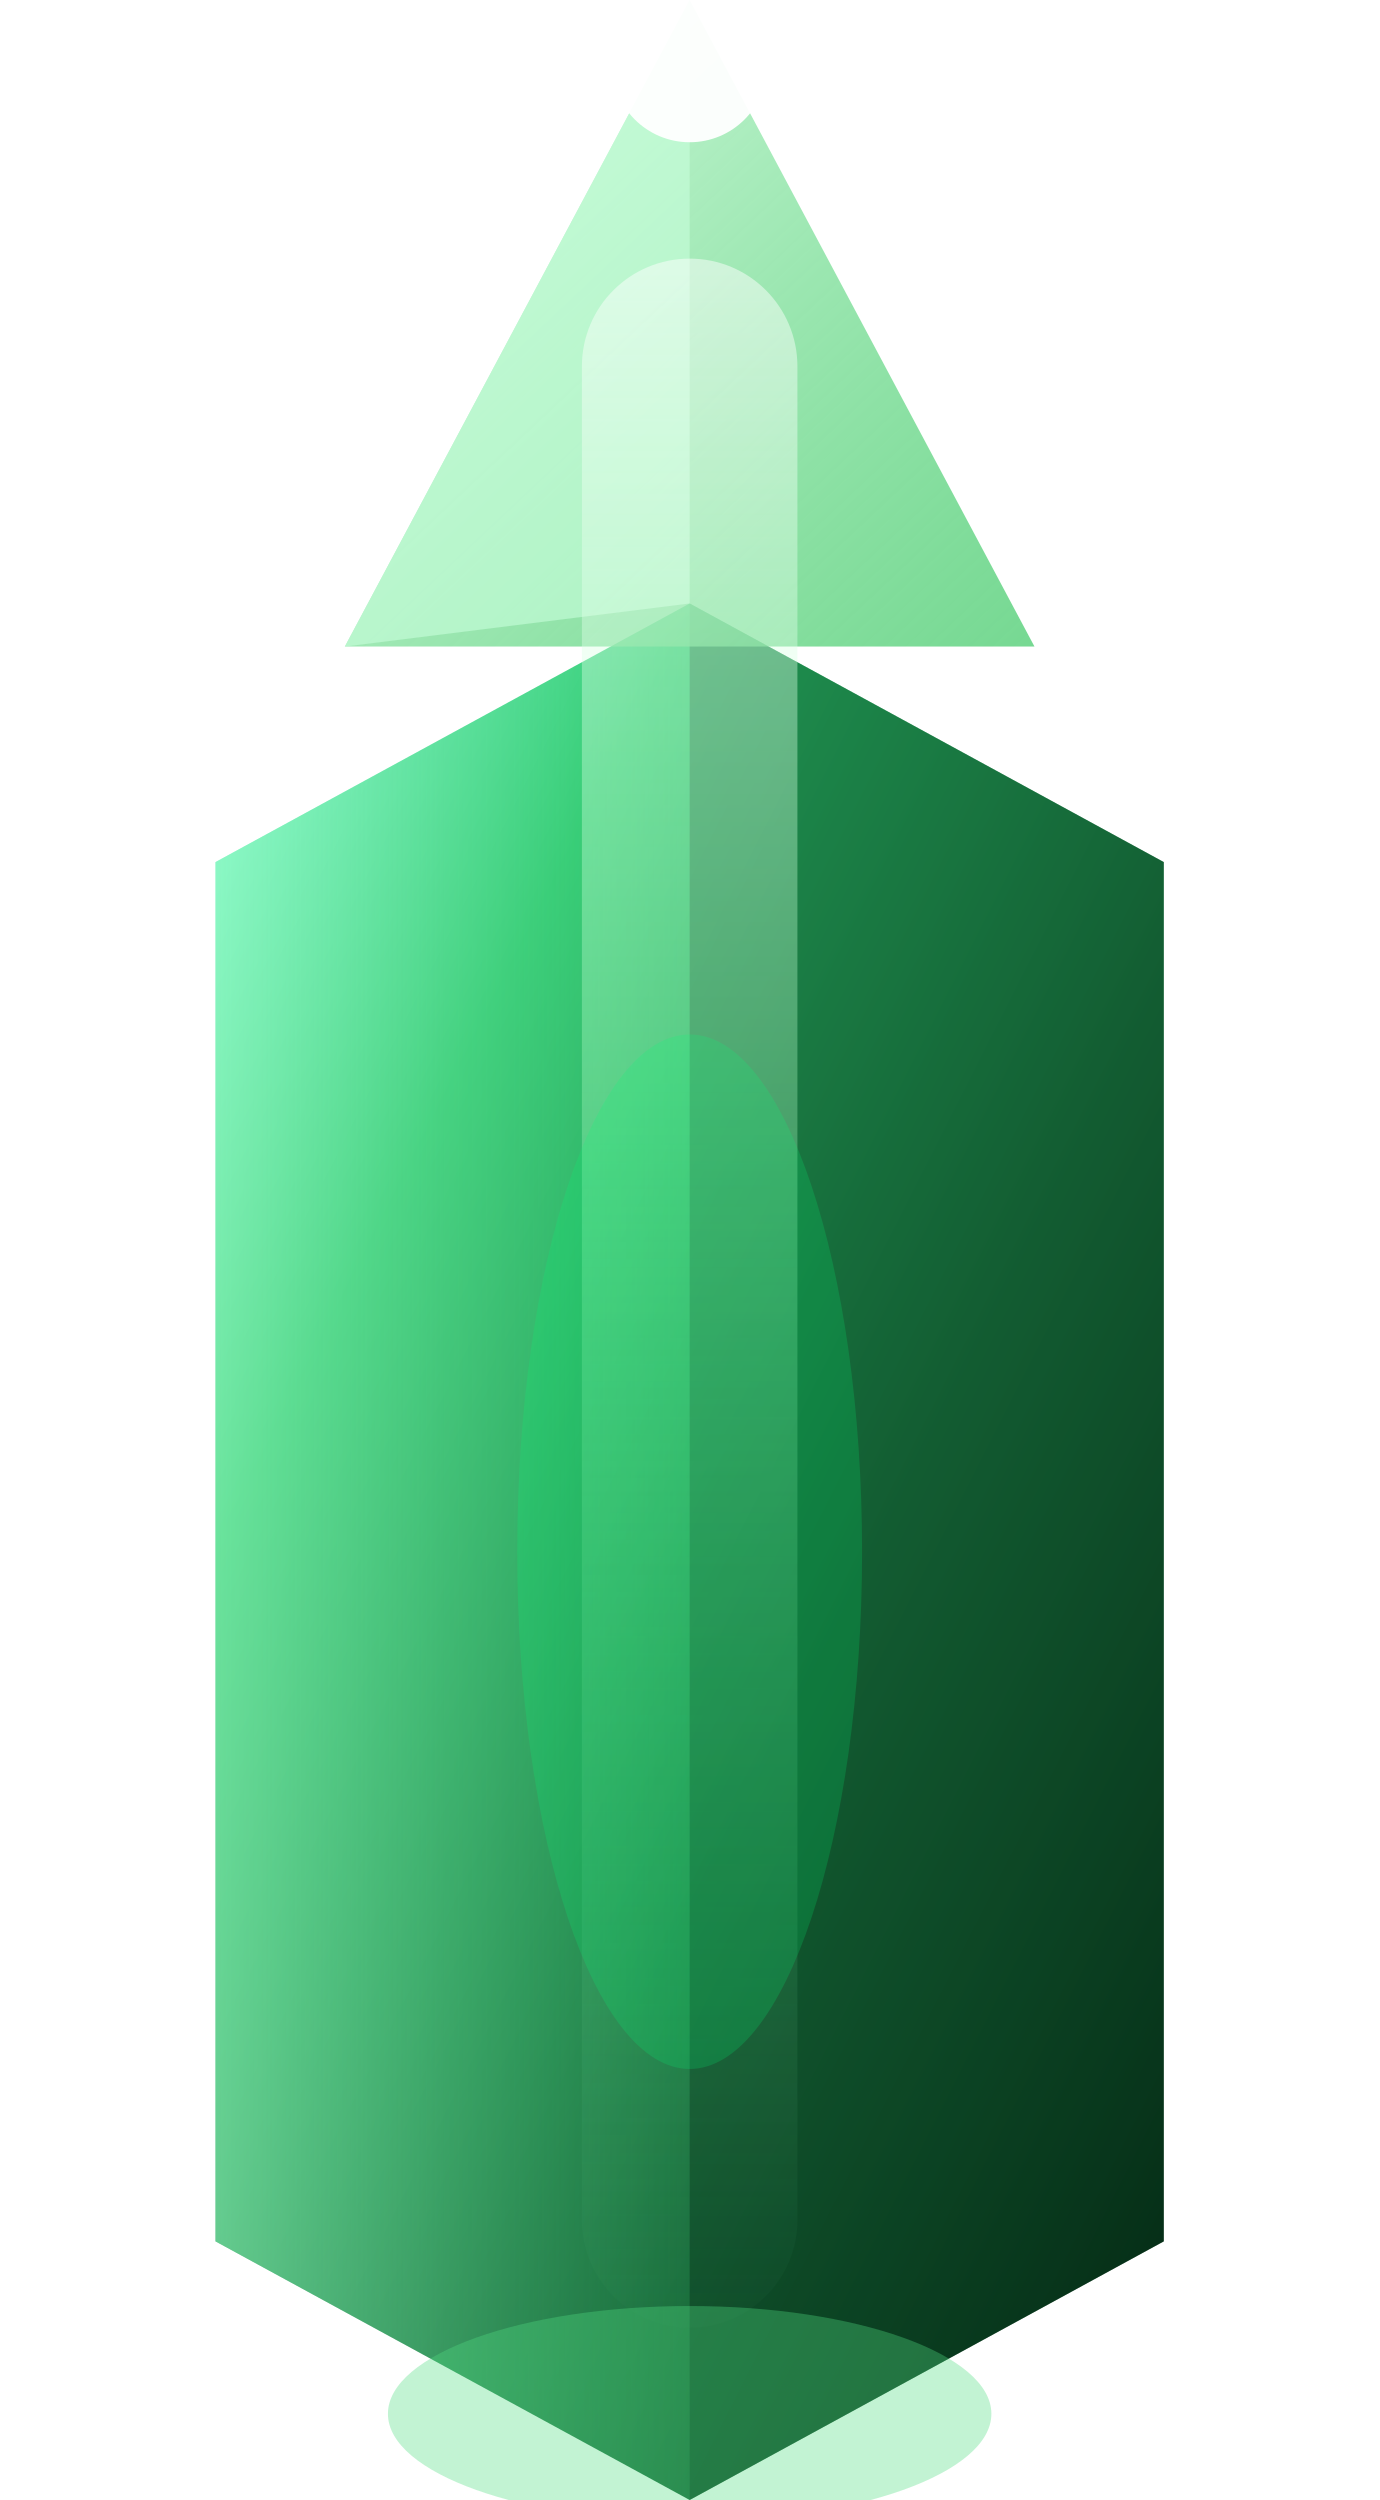
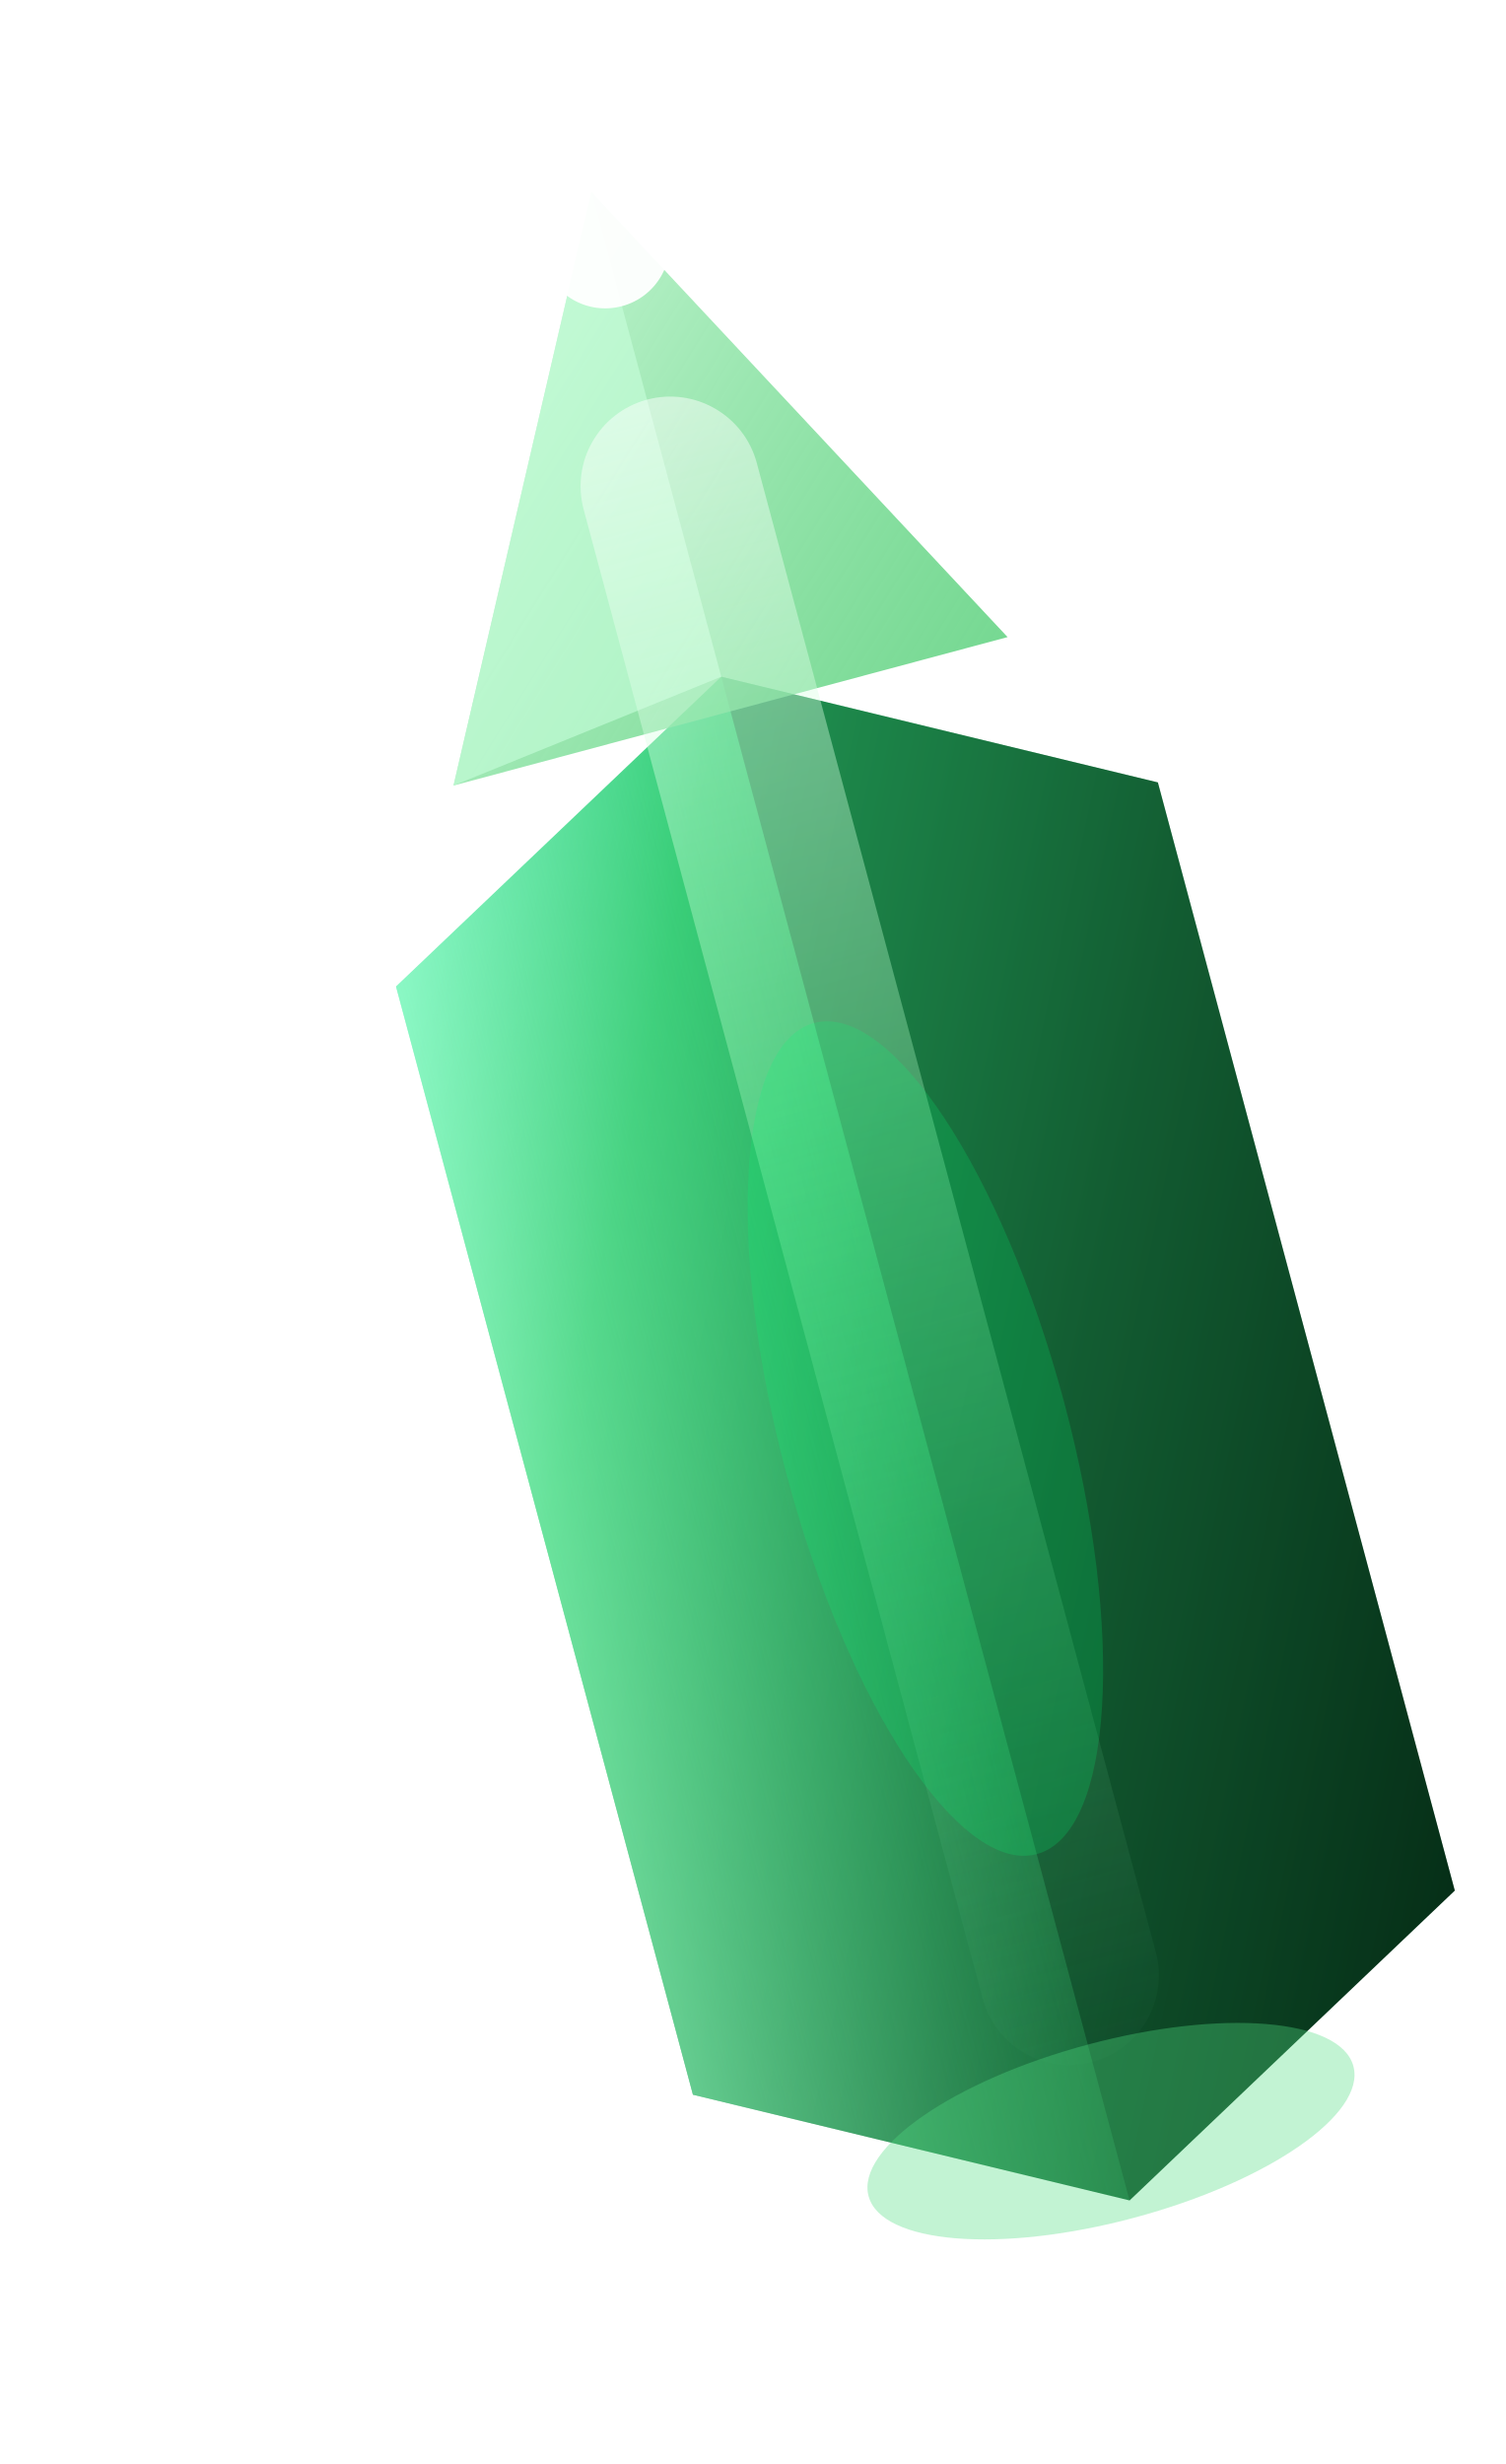
- <svg xmlns="http://www.w3.org/2000/svg" viewBox="0 0 32 58" width="32" height="58">
+ <svg xmlns="http://www.w3.org/2000/svg" viewBox="0 0 42 68" width="11" height="18">
  <defs>
    <linearGradient id="body" x1="0" y1="0" x2="1" y2="1">
      <stop offset="0%" stop-color="#7fffd4" />
      <stop offset="25%" stop-color="#2ecc71" />
      <stop offset="60%" stop-color="#1a7a42" />
      <stop offset="100%" stop-color="#052e16" />
    </linearGradient>
    <linearGradient id="leftface" x1="0" y1="0" x2="1" y2="0">
      <stop offset="0%" stop-color="rgba(180,255,210,0.45)" />
      <stop offset="100%" stop-color="rgba(100,200,140,0.05)" />
    </linearGradient>
    <linearGradient id="center" x1="0" y1="0" x2="0" y2="1">
      <stop offset="0%" stop-color="rgba(255,255,255,0.9)" />
      <stop offset="40%" stop-color="rgba(180,255,200,0.6)" />
      <stop offset="100%" stop-color="rgba(100,200,140,0.05)" />
    </linearGradient>
    <linearGradient id="tip" x1="0" y1="0" x2="1" y2="1">
      <stop offset="0%" stop-color="rgba(220,255,230,0.95)" />
      <stop offset="100%" stop-color="rgba(60,200,100,0.7)" />
    </linearGradient>
  </defs>
-   <polygon points="16,14 27,20 27,52 16,58 5,52 5,20" fill="url(#body)" />
-   <polygon points="5,20 16,14 16,58 5,52" fill="url(#leftface)" />
-   <polygon points="27,20 16,14 16,58 27,52" fill="rgba(0,20,10,0.3)" />
-   <polygon points="16,0 24,15 8,15" fill="url(#tip)" />
-   <polygon points="16,0 8,15 16,14" fill="rgba(200,255,220,0.6)" />
-   <rect x="13.5" y="6" width="5" height="48" rx="2.5" fill="url(#center)" opacity="0.55" />
-   <ellipse cx="16" cy="36" rx="4" ry="12" fill="rgba(0,255,120,0.18)" />
-   <circle cx="16" cy="1.5" r="1.8" fill="rgba(255,255,255,0.95)" />
-   <ellipse cx="16" cy="56" rx="7" ry="2.5" fill="rgba(80,220,130,0.35)" />
+   <g transform="translate(8,4) rotate(-15, 16, 29)">
+     <polygon points="16,14 27,20 27,52 16,58 5,52 5,20" fill="url(#body)" />
+     <polygon points="5,20 16,14 16,58 5,52" fill="url(#leftface)" />
+     <polygon points="27,20 16,14 16,58 27,52" fill="rgba(0,20,10,0.3)" />
+     <polygon points="16,0 24,15 8,15" fill="url(#tip)" />
+     <polygon points="16,0 8,15 16,14" fill="rgba(200,255,220,0.6)" />
+     <rect x="13.5" y="6" width="5" height="48" rx="2.5" fill="url(#center)" opacity="0.55" />
+     <ellipse cx="16" cy="36" rx="4" ry="12" fill="rgba(0,255,120,0.18)" />
+     <circle cx="16" cy="1.5" r="1.8" fill="rgba(255,255,255,0.95)" />
+     <ellipse cx="16" cy="56" rx="7" ry="2.5" fill="rgba(80,220,130,0.35)" />
+   </g>
</svg>
